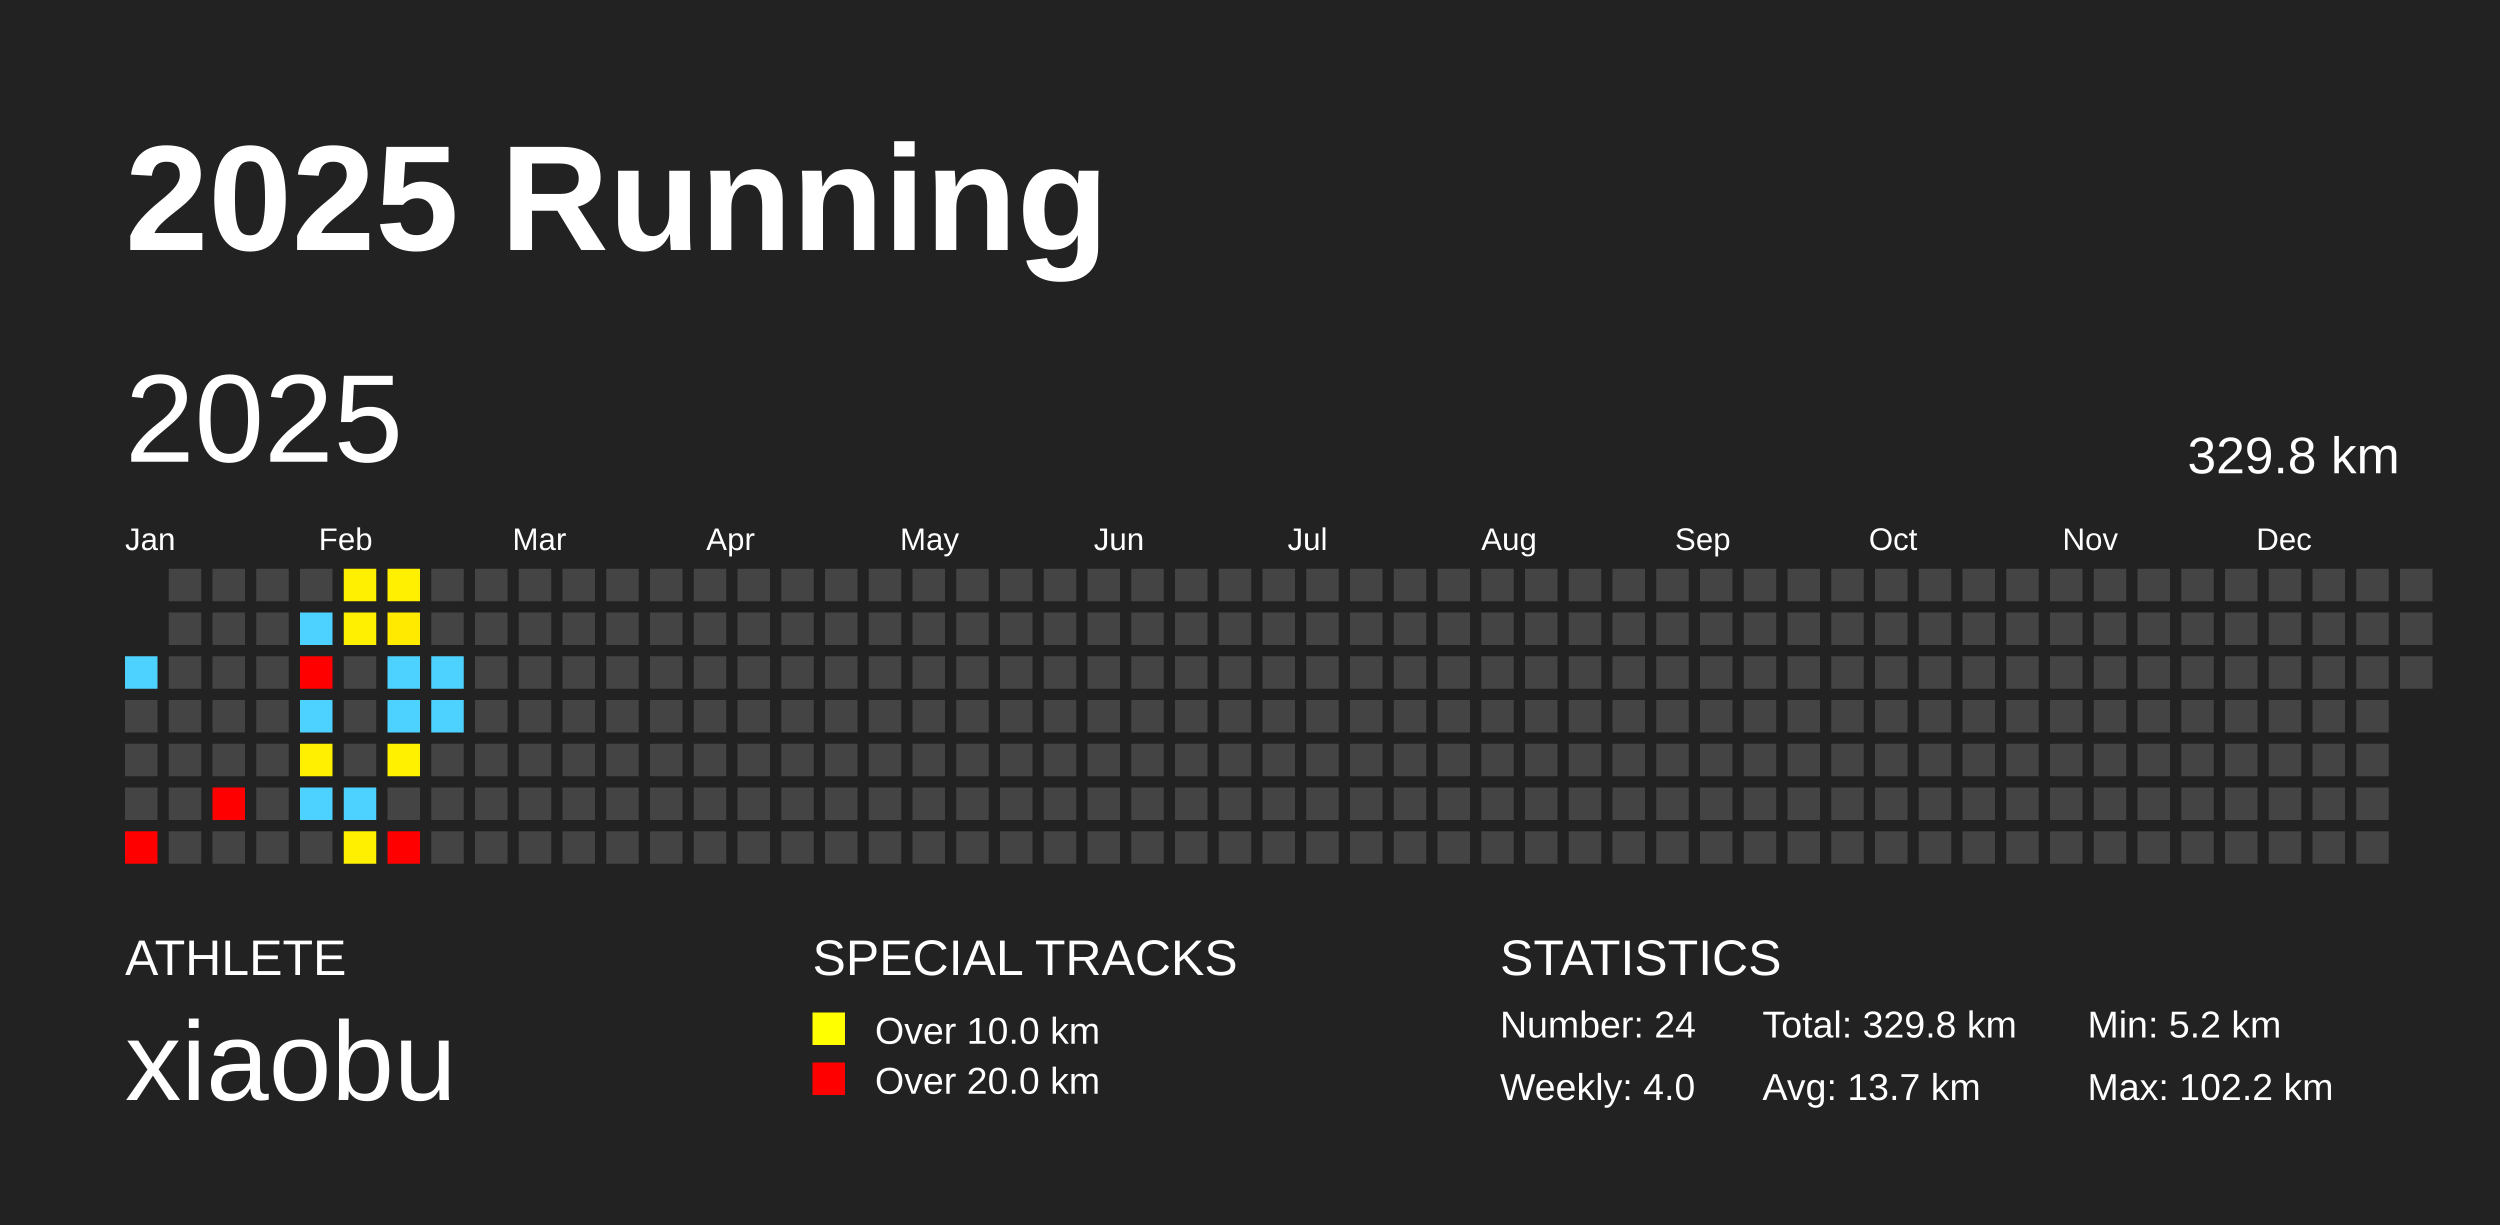
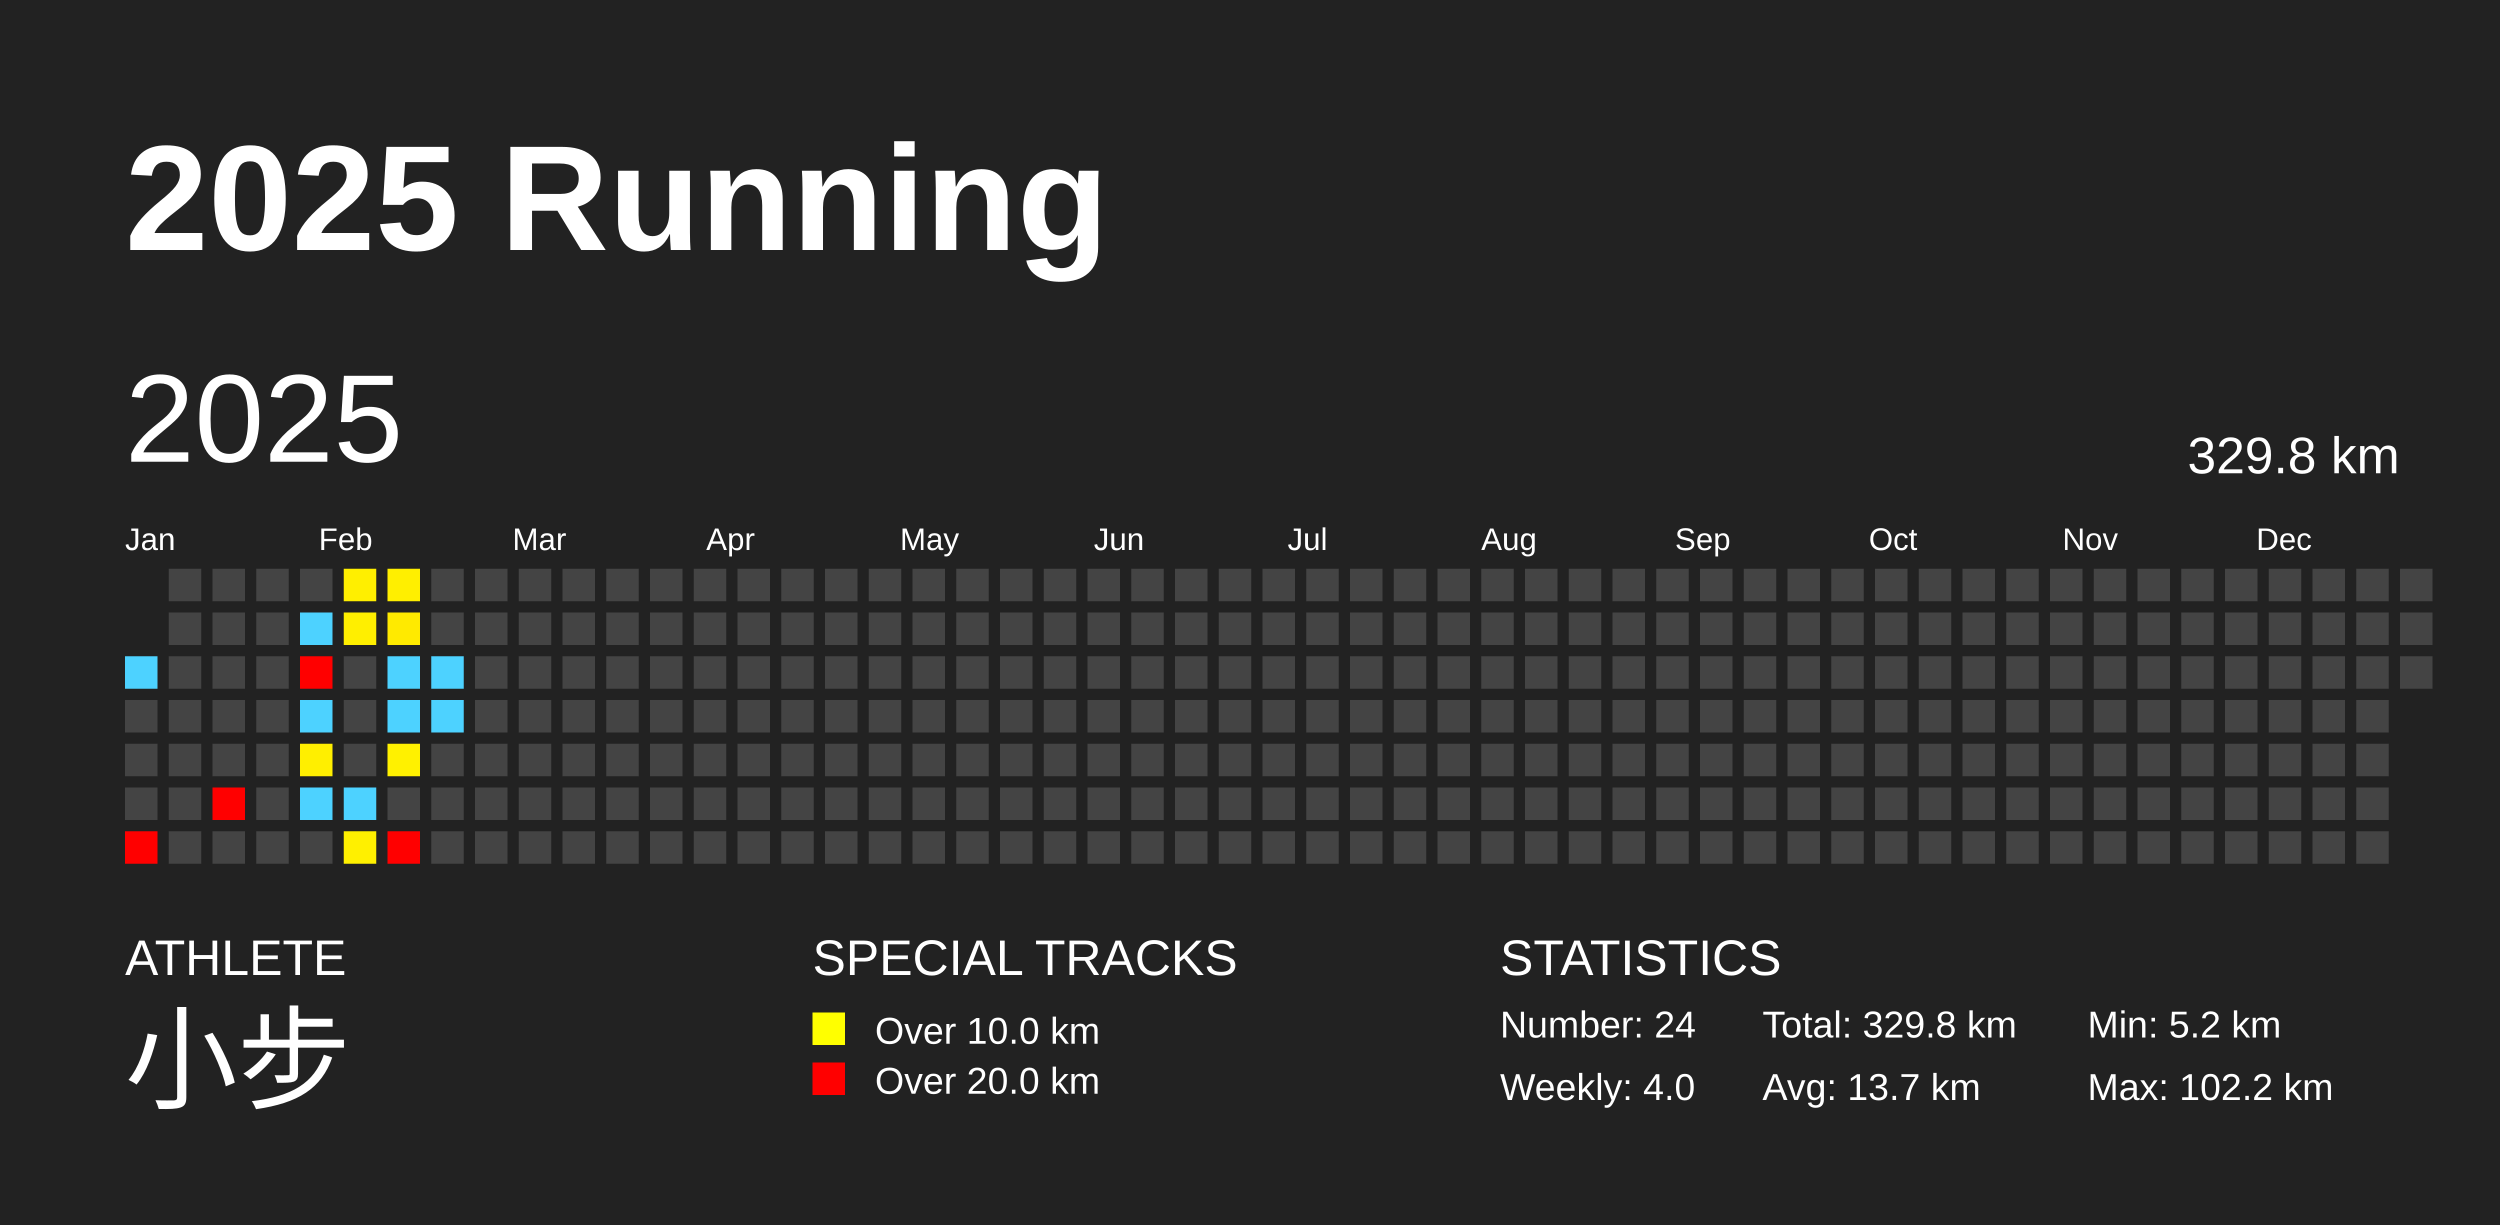
<svg xmlns="http://www.w3.org/2000/svg" baseProfile="full" height="98mm" version="1.1" viewBox="0,0,200,98" width="200mm">
  <defs />
  <rect fill="#222222" height="98" width="200" x="0" y="0" />
  <text fill="#FFFFFF" style="font-size:12px; font-family:Arial; font-weight:bold;" x="10" y="20">2025 Running</text>
  <text fill="#FFFFFF" style="font-size:4px; font-family:Arial" x="10" y="78">ATHLETE</text>
-   <text fill="#FFFFFF" style="font-size:9px; font-family:Arial" x="10" y="88">xiaobu</text>
+   <text fill="#FFFFFF" style="font-size:9px; font-family:Arial" x="10" y="88">小步</text>
  <text fill="#FFFFFF" style="font-size:4px; font-family:Arial" x="65" y="78">SPECIAL TRACKS</text>
  <rect fill="yellow" height="2.6" width="2.6" x="65" y="81" />
  <text fill="#FFFFFF" style="font-size:3px; font-family:Arial" x="70" y="83.5">Over 10.0 km</text>
  <rect fill="red" height="2.6" width="2.6" x="65" y="85" />
  <text fill="#FFFFFF" style="font-size:3px; font-family:Arial" x="70" y="87.5">Over 20.0 km</text>
  <text fill="#FFFFFF" style="font-size:4px; font-family:Arial" x="120" y="78">STATISTICS</text>
  <text fill="#FFFFFF" style="font-size:3px; font-family:Arial" x="120" y="83">Number: 24</text>
  <text fill="#FFFFFF" style="font-size:3px; font-family:Arial" x="120" y="88">Weekly: 4.0</text>
  <text fill="#FFFFFF" style="font-size:3px; font-family:Arial" x="141" y="83">Total: 329.8 km</text>
  <text fill="#FFFFFF" style="font-size:3px; font-family:Arial" x="141" y="88">Avg: 13.7 km</text>
  <text fill="#FFFFFF" style="font-size:3px; font-family:Arial" x="167" y="83">Min: 5.2 km</text>
  <text fill="#FFFFFF" style="font-size:3px; font-family:Arial" x="167" y="88">Max: 102.2 km</text>
  <text dominant-baseline="hanging" fill="#FFFFFF" style="font-size:10.0px; font-family:Arial;" x="10" y="30">2025</text>
  <text dominant-baseline="hanging" fill="#FFFFFF" style="font-size:4.125px; font-family:Arial;" x="175" y="35">329.8 km</text>
  <text fill="#FFFFFF" style="font-size:2.5px; font-family:Arial" x="10.0" y="44">Jan</text>
  <text fill="#FFFFFF" style="font-size:2.5px; font-family:Arial" x="25.5" y="44">Feb</text>
  <text fill="#FFFFFF" style="font-size:2.5px; font-family:Arial" x="41.0" y="44">Mar</text>
  <text fill="#FFFFFF" style="font-size:2.5px; font-family:Arial" x="56.5" y="44">Apr</text>
  <text fill="#FFFFFF" style="font-size:2.5px; font-family:Arial" x="72.0" y="44">May</text>
  <text fill="#FFFFFF" style="font-size:2.5px; font-family:Arial" x="87.5" y="44">Jun</text>
  <text fill="#FFFFFF" style="font-size:2.5px; font-family:Arial" x="103.0" y="44">Jul</text>
  <text fill="#FFFFFF" style="font-size:2.5px; font-family:Arial" x="118.5" y="44">Aug</text>
  <text fill="#FFFFFF" style="font-size:2.5px; font-family:Arial" x="134.0" y="44">Sep</text>
  <text fill="#FFFFFF" style="font-size:2.5px; font-family:Arial" x="149.5" y="44">Oct</text>
  <text fill="#FFFFFF" style="font-size:2.5px; font-family:Arial" x="165.0" y="44">Nov</text>
  <text fill="#FFFFFF" style="font-size:2.5px; font-family:Arial" x="180.5" y="44">Dec</text>
  <rect fill="#4dd2ff" height="2.6" width="2.6" x="10.0" y="52.5" />
  <rect fill="#444444" height="2.6" width="2.6" x="10.0" y="56.0" />
  <rect fill="#444444" height="2.6" width="2.6" x="10.0" y="59.5" />
  <rect fill="#444444" height="2.6" width="2.6" x="10.0" y="63.0" />
  <rect fill="red" height="2.6" width="2.6" x="10.0" y="66.5" />
  <rect fill="#444444" height="2.6" width="2.6" x="13.5" y="45.5" />
  <rect fill="#444444" height="2.6" width="2.6" x="13.5" y="49.0" />
  <rect fill="#444444" height="2.6" width="2.6" x="13.5" y="52.5" />
  <rect fill="#444444" height="2.6" width="2.6" x="13.5" y="56.0" />
  <rect fill="#444444" height="2.6" width="2.6" x="13.5" y="59.5" />
  <rect fill="#444444" height="2.6" width="2.6" x="13.5" y="63.0" />
  <rect fill="#444444" height="2.6" width="2.6" x="13.5" y="66.5" />
  <rect fill="#444444" height="2.6" width="2.6" x="17.0" y="45.5" />
  <rect fill="#444444" height="2.6" width="2.6" x="17.0" y="49.0" />
  <rect fill="#444444" height="2.6" width="2.6" x="17.0" y="52.5" />
  <rect fill="#444444" height="2.6" width="2.6" x="17.0" y="56.0" />
  <rect fill="#444444" height="2.6" width="2.6" x="17.0" y="59.5" />
  <rect fill="red" height="2.6" width="2.6" x="17.0" y="63.0" />
  <rect fill="#444444" height="2.6" width="2.6" x="17.0" y="66.5" />
  <rect fill="#444444" height="2.6" width="2.6" x="20.5" y="45.5" />
  <rect fill="#444444" height="2.6" width="2.6" x="20.5" y="49.0" />
  <rect fill="#444444" height="2.6" width="2.6" x="20.5" y="52.5" />
  <rect fill="#444444" height="2.6" width="2.6" x="20.5" y="56.0" />
  <rect fill="#444444" height="2.6" width="2.6" x="20.5" y="59.5" />
  <rect fill="#444444" height="2.6" width="2.6" x="20.5" y="63.0" />
  <rect fill="#444444" height="2.6" width="2.6" x="20.5" y="66.5" />
  <rect fill="#444444" height="2.6" width="2.6" x="24.0" y="45.5" />
  <rect fill="#4dd2ff" height="2.6" width="2.6" x="24.0" y="49.0" />
  <rect fill="red" height="2.6" width="2.6" x="24.0" y="52.5" />
  <rect fill="#4dd2ff" height="2.6" width="2.6" x="24.0" y="56.0" />
  <rect fill="#ffef00" height="2.6" width="2.6" x="24.0" y="59.5" />
  <rect fill="#4dd2ff" height="2.6" width="2.6" x="24.0" y="63.0" />
  <rect fill="#444444" height="2.6" width="2.6" x="24.0" y="66.5" />
  <rect fill="#ffef00" height="2.6" width="2.6" x="27.5" y="45.5" />
  <rect fill="#ffef00" height="2.6" width="2.6" x="27.5" y="49.0" />
  <rect fill="#444444" height="2.6" width="2.6" x="27.5" y="52.5" />
  <rect fill="#444444" height="2.6" width="2.6" x="27.5" y="56.0" />
  <rect fill="#444444" height="2.6" width="2.6" x="27.5" y="59.5" />
  <rect fill="#4dd2ff" height="2.6" width="2.6" x="27.5" y="63.0" />
  <rect fill="#fff000" height="2.6" width="2.6" x="27.5" y="66.5" />
  <rect fill="#ffef00" height="2.6" width="2.6" x="31.0" y="45.5" />
  <rect fill="#ffea00" height="2.6" width="2.6" x="31.0" y="49.0" />
  <rect fill="#4dd2ff" height="2.6" width="2.6" x="31.0" y="52.5" />
  <rect fill="#4dd2ff" height="2.6" width="2.6" x="31.0" y="56.0" />
  <rect fill="#fff100" height="2.6" width="2.6" x="31.0" y="59.5" />
  <rect fill="#444444" height="2.6" width="2.6" x="31.0" y="63.0" />
  <rect fill="red" height="2.6" width="2.6" x="31.0" y="66.5" />
  <rect fill="#444444" height="2.6" width="2.6" x="34.5" y="45.5" />
  <rect fill="#444444" height="2.6" width="2.6" x="34.5" y="49.0" />
  <rect fill="#4dd2ff" height="2.6" width="2.6" x="34.5" y="52.5" />
  <rect fill="#4dd2ff" height="2.6" width="2.6" x="34.5" y="56.0" />
  <rect fill="#444444" height="2.6" width="2.6" x="34.5" y="59.5" />
  <rect fill="#444444" height="2.6" width="2.6" x="34.5" y="63.0" />
  <rect fill="#444444" height="2.6" width="2.6" x="34.5" y="66.5" />
  <rect fill="#444444" height="2.6" width="2.6" x="38.0" y="45.5" />
  <rect fill="#444444" height="2.6" width="2.6" x="38.0" y="49.0" />
  <rect fill="#444444" height="2.6" width="2.6" x="38.0" y="52.5" />
  <rect fill="#444444" height="2.6" width="2.6" x="38.0" y="56.0" />
  <rect fill="#444444" height="2.6" width="2.6" x="38.0" y="59.5" />
  <rect fill="#444444" height="2.6" width="2.6" x="38.0" y="63.0" />
  <rect fill="#444444" height="2.6" width="2.6" x="38.0" y="66.5" />
  <rect fill="#444444" height="2.6" width="2.6" x="41.5" y="45.5" />
  <rect fill="#444444" height="2.6" width="2.6" x="41.5" y="49.0" />
  <rect fill="#444444" height="2.6" width="2.6" x="41.5" y="52.5" />
  <rect fill="#444444" height="2.6" width="2.6" x="41.5" y="56.0" />
  <rect fill="#444444" height="2.6" width="2.6" x="41.5" y="59.5" />
  <rect fill="#444444" height="2.6" width="2.6" x="41.5" y="63.0" />
  <rect fill="#444444" height="2.6" width="2.6" x="41.5" y="66.5" />
  <rect fill="#444444" height="2.6" width="2.6" x="45.0" y="45.5" />
  <rect fill="#444444" height="2.6" width="2.6" x="45.0" y="49.0" />
  <rect fill="#444444" height="2.6" width="2.6" x="45.0" y="52.5" />
  <rect fill="#444444" height="2.6" width="2.6" x="45.0" y="56.0" />
  <rect fill="#444444" height="2.6" width="2.6" x="45.0" y="59.5" />
  <rect fill="#444444" height="2.6" width="2.6" x="45.0" y="63.0" />
  <rect fill="#444444" height="2.6" width="2.6" x="45.0" y="66.5" />
  <rect fill="#444444" height="2.6" width="2.6" x="48.5" y="45.5" />
  <rect fill="#444444" height="2.6" width="2.6" x="48.5" y="49.0" />
  <rect fill="#444444" height="2.6" width="2.6" x="48.5" y="52.5" />
  <rect fill="#444444" height="2.6" width="2.6" x="48.5" y="56.0" />
  <rect fill="#444444" height="2.6" width="2.6" x="48.5" y="59.5" />
  <rect fill="#444444" height="2.6" width="2.6" x="48.5" y="63.0" />
  <rect fill="#444444" height="2.6" width="2.6" x="48.5" y="66.5" />
  <rect fill="#444444" height="2.6" width="2.6" x="52.0" y="45.5" />
  <rect fill="#444444" height="2.6" width="2.6" x="52.0" y="49.0" />
  <rect fill="#444444" height="2.6" width="2.6" x="52.0" y="52.5" />
  <rect fill="#444444" height="2.6" width="2.6" x="52.0" y="56.0" />
  <rect fill="#444444" height="2.6" width="2.6" x="52.0" y="59.5" />
  <rect fill="#444444" height="2.6" width="2.6" x="52.0" y="63.0" />
  <rect fill="#444444" height="2.6" width="2.6" x="52.0" y="66.5" />
  <rect fill="#444444" height="2.6" width="2.6" x="55.5" y="45.5" />
  <rect fill="#444444" height="2.6" width="2.6" x="55.5" y="49.0" />
  <rect fill="#444444" height="2.6" width="2.6" x="55.5" y="52.5" />
  <rect fill="#444444" height="2.6" width="2.6" x="55.5" y="56.0" />
  <rect fill="#444444" height="2.6" width="2.6" x="55.5" y="59.5" />
  <rect fill="#444444" height="2.6" width="2.6" x="55.5" y="63.0" />
  <rect fill="#444444" height="2.6" width="2.6" x="55.5" y="66.5" />
  <rect fill="#444444" height="2.6" width="2.6" x="59.0" y="45.5" />
  <rect fill="#444444" height="2.6" width="2.6" x="59.0" y="49.0" />
  <rect fill="#444444" height="2.6" width="2.6" x="59.0" y="52.5" />
  <rect fill="#444444" height="2.6" width="2.6" x="59.0" y="56.0" />
  <rect fill="#444444" height="2.6" width="2.6" x="59.0" y="59.5" />
  <rect fill="#444444" height="2.6" width="2.6" x="59.0" y="63.0" />
  <rect fill="#444444" height="2.6" width="2.6" x="59.0" y="66.5" />
  <rect fill="#444444" height="2.6" width="2.6" x="62.5" y="45.5" />
  <rect fill="#444444" height="2.6" width="2.6" x="62.5" y="49.0" />
  <rect fill="#444444" height="2.6" width="2.6" x="62.5" y="52.5" />
  <rect fill="#444444" height="2.6" width="2.6" x="62.5" y="56.0" />
  <rect fill="#444444" height="2.6" width="2.6" x="62.5" y="59.5" />
  <rect fill="#444444" height="2.6" width="2.6" x="62.5" y="63.0" />
  <rect fill="#444444" height="2.6" width="2.6" x="62.5" y="66.5" />
  <rect fill="#444444" height="2.6" width="2.6" x="66.0" y="45.5" />
  <rect fill="#444444" height="2.6" width="2.6" x="66.0" y="49.0" />
  <rect fill="#444444" height="2.6" width="2.6" x="66.0" y="52.5" />
  <rect fill="#444444" height="2.6" width="2.6" x="66.0" y="56.0" />
  <rect fill="#444444" height="2.6" width="2.6" x="66.0" y="59.5" />
  <rect fill="#444444" height="2.6" width="2.6" x="66.0" y="63.0" />
  <rect fill="#444444" height="2.6" width="2.6" x="66.0" y="66.5" />
  <rect fill="#444444" height="2.6" width="2.6" x="69.5" y="45.5" />
  <rect fill="#444444" height="2.6" width="2.6" x="69.5" y="49.0" />
  <rect fill="#444444" height="2.6" width="2.6" x="69.5" y="52.5" />
  <rect fill="#444444" height="2.6" width="2.6" x="69.5" y="56.0" />
  <rect fill="#444444" height="2.6" width="2.6" x="69.5" y="59.5" />
  <rect fill="#444444" height="2.6" width="2.6" x="69.5" y="63.0" />
  <rect fill="#444444" height="2.6" width="2.6" x="69.5" y="66.5" />
  <rect fill="#444444" height="2.6" width="2.6" x="73.0" y="45.5" />
  <rect fill="#444444" height="2.6" width="2.6" x="73.0" y="49.0" />
  <rect fill="#444444" height="2.6" width="2.6" x="73.0" y="52.5" />
  <rect fill="#444444" height="2.6" width="2.6" x="73.0" y="56.0" />
  <rect fill="#444444" height="2.6" width="2.6" x="73.0" y="59.5" />
  <rect fill="#444444" height="2.6" width="2.6" x="73.0" y="63.0" />
  <rect fill="#444444" height="2.6" width="2.6" x="73.0" y="66.5" />
  <rect fill="#444444" height="2.6" width="2.6" x="76.5" y="45.5" />
  <rect fill="#444444" height="2.6" width="2.6" x="76.5" y="49.0" />
  <rect fill="#444444" height="2.6" width="2.6" x="76.5" y="52.5" />
  <rect fill="#444444" height="2.6" width="2.6" x="76.5" y="56.0" />
  <rect fill="#444444" height="2.6" width="2.6" x="76.5" y="59.5" />
  <rect fill="#444444" height="2.6" width="2.6" x="76.5" y="63.0" />
  <rect fill="#444444" height="2.6" width="2.6" x="76.5" y="66.5" />
  <rect fill="#444444" height="2.6" width="2.6" x="80.0" y="45.5" />
  <rect fill="#444444" height="2.6" width="2.6" x="80.0" y="49.0" />
  <rect fill="#444444" height="2.6" width="2.6" x="80.0" y="52.5" />
  <rect fill="#444444" height="2.6" width="2.6" x="80.0" y="56.0" />
  <rect fill="#444444" height="2.6" width="2.6" x="80.0" y="59.5" />
  <rect fill="#444444" height="2.6" width="2.6" x="80.0" y="63.0" />
  <rect fill="#444444" height="2.6" width="2.6" x="80.0" y="66.5" />
  <rect fill="#444444" height="2.6" width="2.6" x="83.5" y="45.5" />
  <rect fill="#444444" height="2.6" width="2.6" x="83.5" y="49.0" />
  <rect fill="#444444" height="2.6" width="2.6" x="83.5" y="52.5" />
  <rect fill="#444444" height="2.6" width="2.6" x="83.5" y="56.0" />
  <rect fill="#444444" height="2.6" width="2.6" x="83.5" y="59.5" />
  <rect fill="#444444" height="2.6" width="2.6" x="83.5" y="63.0" />
  <rect fill="#444444" height="2.6" width="2.6" x="83.5" y="66.5" />
  <rect fill="#444444" height="2.6" width="2.6" x="87.0" y="45.5" />
  <rect fill="#444444" height="2.6" width="2.6" x="87.0" y="49.0" />
  <rect fill="#444444" height="2.6" width="2.6" x="87.0" y="52.5" />
  <rect fill="#444444" height="2.6" width="2.6" x="87.0" y="56.0" />
  <rect fill="#444444" height="2.6" width="2.6" x="87.0" y="59.5" />
  <rect fill="#444444" height="2.6" width="2.6" x="87.0" y="63.0" />
  <rect fill="#444444" height="2.6" width="2.6" x="87.0" y="66.5" />
  <rect fill="#444444" height="2.6" width="2.6" x="90.5" y="45.5" />
  <rect fill="#444444" height="2.6" width="2.6" x="90.5" y="49.0" />
  <rect fill="#444444" height="2.6" width="2.6" x="90.5" y="52.5" />
  <rect fill="#444444" height="2.6" width="2.6" x="90.5" y="56.0" />
  <rect fill="#444444" height="2.6" width="2.6" x="90.5" y="59.5" />
  <rect fill="#444444" height="2.6" width="2.6" x="90.5" y="63.0" />
  <rect fill="#444444" height="2.6" width="2.6" x="90.5" y="66.5" />
  <rect fill="#444444" height="2.6" width="2.6" x="94.0" y="45.5" />
  <rect fill="#444444" height="2.6" width="2.6" x="94.0" y="49.0" />
  <rect fill="#444444" height="2.6" width="2.6" x="94.0" y="52.5" />
  <rect fill="#444444" height="2.6" width="2.6" x="94.0" y="56.0" />
  <rect fill="#444444" height="2.6" width="2.6" x="94.0" y="59.5" />
  <rect fill="#444444" height="2.6" width="2.6" x="94.0" y="63.0" />
  <rect fill="#444444" height="2.6" width="2.6" x="94.0" y="66.5" />
  <rect fill="#444444" height="2.6" width="2.6" x="97.5" y="45.5" />
  <rect fill="#444444" height="2.6" width="2.6" x="97.5" y="49.0" />
  <rect fill="#444444" height="2.6" width="2.6" x="97.5" y="52.5" />
  <rect fill="#444444" height="2.6" width="2.6" x="97.5" y="56.0" />
  <rect fill="#444444" height="2.6" width="2.6" x="97.5" y="59.5" />
  <rect fill="#444444" height="2.6" width="2.6" x="97.5" y="63.0" />
  <rect fill="#444444" height="2.6" width="2.6" x="97.5" y="66.5" />
  <rect fill="#444444" height="2.6" width="2.6" x="101.0" y="45.5" />
  <rect fill="#444444" height="2.6" width="2.6" x="101.0" y="49.0" />
  <rect fill="#444444" height="2.6" width="2.6" x="101.0" y="52.5" />
  <rect fill="#444444" height="2.6" width="2.6" x="101.0" y="56.0" />
  <rect fill="#444444" height="2.6" width="2.6" x="101.0" y="59.5" />
  <rect fill="#444444" height="2.6" width="2.6" x="101.0" y="63.0" />
  <rect fill="#444444" height="2.6" width="2.6" x="101.0" y="66.5" />
  <rect fill="#444444" height="2.6" width="2.6" x="104.5" y="45.5" />
  <rect fill="#444444" height="2.6" width="2.6" x="104.5" y="49.0" />
  <rect fill="#444444" height="2.6" width="2.6" x="104.5" y="52.5" />
  <rect fill="#444444" height="2.6" width="2.6" x="104.5" y="56.0" />
  <rect fill="#444444" height="2.6" width="2.6" x="104.5" y="59.5" />
  <rect fill="#444444" height="2.6" width="2.6" x="104.5" y="63.0" />
  <rect fill="#444444" height="2.6" width="2.6" x="104.5" y="66.5" />
  <rect fill="#444444" height="2.6" width="2.6" x="108.0" y="45.5" />
  <rect fill="#444444" height="2.6" width="2.6" x="108.0" y="49.0" />
  <rect fill="#444444" height="2.6" width="2.6" x="108.0" y="52.5" />
  <rect fill="#444444" height="2.6" width="2.6" x="108.0" y="56.0" />
  <rect fill="#444444" height="2.6" width="2.6" x="108.0" y="59.5" />
  <rect fill="#444444" height="2.6" width="2.6" x="108.0" y="63.0" />
  <rect fill="#444444" height="2.6" width="2.6" x="108.0" y="66.5" />
  <rect fill="#444444" height="2.6" width="2.6" x="111.5" y="45.5" />
  <rect fill="#444444" height="2.6" width="2.6" x="111.5" y="49.0" />
  <rect fill="#444444" height="2.6" width="2.6" x="111.5" y="52.5" />
  <rect fill="#444444" height="2.6" width="2.6" x="111.5" y="56.0" />
  <rect fill="#444444" height="2.6" width="2.6" x="111.5" y="59.5" />
  <rect fill="#444444" height="2.6" width="2.6" x="111.5" y="63.0" />
  <rect fill="#444444" height="2.6" width="2.6" x="111.5" y="66.5" />
  <rect fill="#444444" height="2.6" width="2.6" x="115.0" y="45.5" />
  <rect fill="#444444" height="2.6" width="2.6" x="115.0" y="49.0" />
  <rect fill="#444444" height="2.6" width="2.6" x="115.0" y="52.5" />
  <rect fill="#444444" height="2.6" width="2.6" x="115.0" y="56.0" />
  <rect fill="#444444" height="2.6" width="2.6" x="115.0" y="59.5" />
  <rect fill="#444444" height="2.6" width="2.6" x="115.0" y="63.0" />
  <rect fill="#444444" height="2.6" width="2.6" x="115.0" y="66.5" />
  <rect fill="#444444" height="2.6" width="2.6" x="118.5" y="45.5" />
  <rect fill="#444444" height="2.6" width="2.6" x="118.5" y="49.0" />
  <rect fill="#444444" height="2.6" width="2.6" x="118.5" y="52.5" />
  <rect fill="#444444" height="2.6" width="2.6" x="118.5" y="56.0" />
  <rect fill="#444444" height="2.6" width="2.6" x="118.5" y="59.5" />
  <rect fill="#444444" height="2.6" width="2.6" x="118.5" y="63.0" />
  <rect fill="#444444" height="2.6" width="2.6" x="118.5" y="66.5" />
  <rect fill="#444444" height="2.6" width="2.6" x="122.0" y="45.5" />
  <rect fill="#444444" height="2.6" width="2.6" x="122.0" y="49.0" />
  <rect fill="#444444" height="2.6" width="2.6" x="122.0" y="52.5" />
  <rect fill="#444444" height="2.6" width="2.6" x="122.0" y="56.0" />
  <rect fill="#444444" height="2.6" width="2.6" x="122.0" y="59.5" />
  <rect fill="#444444" height="2.6" width="2.6" x="122.0" y="63.0" />
  <rect fill="#444444" height="2.6" width="2.6" x="122.0" y="66.5" />
  <rect fill="#444444" height="2.6" width="2.6" x="125.5" y="45.5" />
  <rect fill="#444444" height="2.6" width="2.6" x="125.5" y="49.0" />
  <rect fill="#444444" height="2.6" width="2.6" x="125.5" y="52.5" />
  <rect fill="#444444" height="2.6" width="2.6" x="125.5" y="56.0" />
  <rect fill="#444444" height="2.6" width="2.6" x="125.5" y="59.5" />
  <rect fill="#444444" height="2.6" width="2.6" x="125.5" y="63.0" />
  <rect fill="#444444" height="2.6" width="2.6" x="125.5" y="66.5" />
  <rect fill="#444444" height="2.6" width="2.6" x="129.0" y="45.5" />
  <rect fill="#444444" height="2.6" width="2.6" x="129.0" y="49.0" />
  <rect fill="#444444" height="2.6" width="2.6" x="129.0" y="52.5" />
  <rect fill="#444444" height="2.6" width="2.6" x="129.0" y="56.0" />
  <rect fill="#444444" height="2.6" width="2.6" x="129.0" y="59.5" />
  <rect fill="#444444" height="2.6" width="2.6" x="129.0" y="63.0" />
  <rect fill="#444444" height="2.6" width="2.6" x="129.0" y="66.5" />
  <rect fill="#444444" height="2.6" width="2.6" x="132.5" y="45.5" />
  <rect fill="#444444" height="2.6" width="2.6" x="132.5" y="49.0" />
  <rect fill="#444444" height="2.6" width="2.6" x="132.5" y="52.5" />
  <rect fill="#444444" height="2.6" width="2.6" x="132.5" y="56.0" />
  <rect fill="#444444" height="2.6" width="2.6" x="132.5" y="59.5" />
  <rect fill="#444444" height="2.6" width="2.6" x="132.5" y="63.0" />
  <rect fill="#444444" height="2.6" width="2.6" x="132.5" y="66.5" />
  <rect fill="#444444" height="2.6" width="2.6" x="136.0" y="45.5" />
  <rect fill="#444444" height="2.6" width="2.6" x="136.0" y="49.0" />
  <rect fill="#444444" height="2.6" width="2.6" x="136.0" y="52.5" />
  <rect fill="#444444" height="2.6" width="2.6" x="136.0" y="56.0" />
  <rect fill="#444444" height="2.6" width="2.6" x="136.0" y="59.5" />
  <rect fill="#444444" height="2.6" width="2.6" x="136.0" y="63.0" />
  <rect fill="#444444" height="2.6" width="2.6" x="136.0" y="66.5" />
  <rect fill="#444444" height="2.6" width="2.6" x="139.5" y="45.5" />
  <rect fill="#444444" height="2.6" width="2.6" x="139.5" y="49.0" />
  <rect fill="#444444" height="2.6" width="2.6" x="139.5" y="52.5" />
  <rect fill="#444444" height="2.6" width="2.6" x="139.5" y="56.0" />
  <rect fill="#444444" height="2.6" width="2.6" x="139.5" y="59.5" />
  <rect fill="#444444" height="2.6" width="2.6" x="139.5" y="63.0" />
  <rect fill="#444444" height="2.6" width="2.6" x="139.5" y="66.5" />
  <rect fill="#444444" height="2.6" width="2.6" x="143.0" y="45.5" />
  <rect fill="#444444" height="2.6" width="2.6" x="143.0" y="49.0" />
  <rect fill="#444444" height="2.6" width="2.6" x="143.0" y="52.5" />
  <rect fill="#444444" height="2.6" width="2.6" x="143.0" y="56.0" />
  <rect fill="#444444" height="2.6" width="2.6" x="143.0" y="59.5" />
  <rect fill="#444444" height="2.6" width="2.6" x="143.0" y="63.0" />
  <rect fill="#444444" height="2.6" width="2.6" x="143.0" y="66.5" />
  <rect fill="#444444" height="2.6" width="2.6" x="146.5" y="45.5" />
  <rect fill="#444444" height="2.6" width="2.6" x="146.5" y="49.0" />
  <rect fill="#444444" height="2.6" width="2.6" x="146.5" y="52.5" />
  <rect fill="#444444" height="2.6" width="2.6" x="146.5" y="56.0" />
  <rect fill="#444444" height="2.6" width="2.6" x="146.5" y="59.5" />
  <rect fill="#444444" height="2.6" width="2.6" x="146.5" y="63.0" />
  <rect fill="#444444" height="2.6" width="2.6" x="146.5" y="66.5" />
  <rect fill="#444444" height="2.6" width="2.6" x="150.0" y="45.5" />
  <rect fill="#444444" height="2.6" width="2.6" x="150.0" y="49.0" />
  <rect fill="#444444" height="2.6" width="2.6" x="150.0" y="52.5" />
  <rect fill="#444444" height="2.6" width="2.6" x="150.0" y="56.0" />
  <rect fill="#444444" height="2.6" width="2.6" x="150.0" y="59.5" />
  <rect fill="#444444" height="2.6" width="2.6" x="150.0" y="63.0" />
  <rect fill="#444444" height="2.6" width="2.6" x="150.0" y="66.5" />
  <rect fill="#444444" height="2.6" width="2.6" x="153.5" y="45.5" />
  <rect fill="#444444" height="2.6" width="2.6" x="153.5" y="49.0" />
  <rect fill="#444444" height="2.6" width="2.6" x="153.5" y="52.5" />
  <rect fill="#444444" height="2.6" width="2.6" x="153.5" y="56.0" />
  <rect fill="#444444" height="2.6" width="2.6" x="153.5" y="59.5" />
  <rect fill="#444444" height="2.6" width="2.6" x="153.5" y="63.0" />
  <rect fill="#444444" height="2.6" width="2.6" x="153.5" y="66.5" />
  <rect fill="#444444" height="2.6" width="2.6" x="157.0" y="45.5" />
  <rect fill="#444444" height="2.6" width="2.6" x="157.0" y="49.0" />
  <rect fill="#444444" height="2.6" width="2.6" x="157.0" y="52.5" />
  <rect fill="#444444" height="2.6" width="2.6" x="157.0" y="56.0" />
  <rect fill="#444444" height="2.6" width="2.6" x="157.0" y="59.5" />
  <rect fill="#444444" height="2.6" width="2.6" x="157.0" y="63.0" />
  <rect fill="#444444" height="2.6" width="2.6" x="157.0" y="66.5" />
  <rect fill="#444444" height="2.6" width="2.6" x="160.5" y="45.5" />
  <rect fill="#444444" height="2.6" width="2.6" x="160.5" y="49.0" />
  <rect fill="#444444" height="2.6" width="2.6" x="160.5" y="52.5" />
  <rect fill="#444444" height="2.6" width="2.6" x="160.5" y="56.0" />
  <rect fill="#444444" height="2.6" width="2.6" x="160.5" y="59.5" />
  <rect fill="#444444" height="2.6" width="2.6" x="160.5" y="63.0" />
  <rect fill="#444444" height="2.6" width="2.6" x="160.5" y="66.5" />
  <rect fill="#444444" height="2.6" width="2.6" x="164.0" y="45.5" />
  <rect fill="#444444" height="2.6" width="2.6" x="164.0" y="49.0" />
  <rect fill="#444444" height="2.6" width="2.6" x="164.0" y="52.5" />
  <rect fill="#444444" height="2.6" width="2.6" x="164.0" y="56.0" />
  <rect fill="#444444" height="2.6" width="2.6" x="164.0" y="59.5" />
  <rect fill="#444444" height="2.6" width="2.6" x="164.0" y="63.0" />
  <rect fill="#444444" height="2.6" width="2.6" x="164.0" y="66.5" />
  <rect fill="#444444" height="2.6" width="2.6" x="167.5" y="45.5" />
  <rect fill="#444444" height="2.6" width="2.6" x="167.5" y="49.0" />
  <rect fill="#444444" height="2.6" width="2.6" x="167.5" y="52.5" />
  <rect fill="#444444" height="2.6" width="2.6" x="167.5" y="56.0" />
  <rect fill="#444444" height="2.6" width="2.6" x="167.5" y="59.5" />
  <rect fill="#444444" height="2.6" width="2.6" x="167.5" y="63.0" />
  <rect fill="#444444" height="2.6" width="2.6" x="167.5" y="66.5" />
  <rect fill="#444444" height="2.6" width="2.6" x="171.0" y="45.5" />
  <rect fill="#444444" height="2.6" width="2.6" x="171.0" y="49.0" />
  <rect fill="#444444" height="2.6" width="2.6" x="171.0" y="52.5" />
  <rect fill="#444444" height="2.6" width="2.6" x="171.0" y="56.0" />
  <rect fill="#444444" height="2.6" width="2.6" x="171.0" y="59.5" />
  <rect fill="#444444" height="2.6" width="2.6" x="171.0" y="63.0" />
  <rect fill="#444444" height="2.6" width="2.6" x="171.0" y="66.5" />
  <rect fill="#444444" height="2.6" width="2.6" x="174.5" y="45.5" />
  <rect fill="#444444" height="2.6" width="2.6" x="174.5" y="49.0" />
  <rect fill="#444444" height="2.6" width="2.6" x="174.5" y="52.5" />
  <rect fill="#444444" height="2.6" width="2.6" x="174.5" y="56.0" />
  <rect fill="#444444" height="2.6" width="2.6" x="174.5" y="59.5" />
  <rect fill="#444444" height="2.6" width="2.6" x="174.5" y="63.0" />
  <rect fill="#444444" height="2.6" width="2.6" x="174.5" y="66.5" />
  <rect fill="#444444" height="2.6" width="2.6" x="178.0" y="45.5" />
  <rect fill="#444444" height="2.6" width="2.6" x="178.0" y="49.0" />
  <rect fill="#444444" height="2.6" width="2.6" x="178.0" y="52.5" />
  <rect fill="#444444" height="2.6" width="2.6" x="178.0" y="56.0" />
  <rect fill="#444444" height="2.6" width="2.6" x="178.0" y="59.5" />
  <rect fill="#444444" height="2.6" width="2.6" x="178.0" y="63.0" />
  <rect fill="#444444" height="2.6" width="2.6" x="178.0" y="66.5" />
  <rect fill="#444444" height="2.6" width="2.6" x="181.5" y="45.5" />
  <rect fill="#444444" height="2.6" width="2.6" x="181.5" y="49.0" />
  <rect fill="#444444" height="2.6" width="2.6" x="181.5" y="52.5" />
  <rect fill="#444444" height="2.6" width="2.6" x="181.5" y="56.0" />
  <rect fill="#444444" height="2.6" width="2.6" x="181.5" y="59.5" />
  <rect fill="#444444" height="2.6" width="2.6" x="181.5" y="63.0" />
  <rect fill="#444444" height="2.6" width="2.6" x="181.5" y="66.5" />
  <rect fill="#444444" height="2.6" width="2.6" x="185.0" y="45.5" />
  <rect fill="#444444" height="2.6" width="2.6" x="185.0" y="49.0" />
  <rect fill="#444444" height="2.6" width="2.6" x="185.0" y="52.5" />
  <rect fill="#444444" height="2.6" width="2.6" x="185.0" y="56.0" />
  <rect fill="#444444" height="2.6" width="2.6" x="185.0" y="59.5" />
  <rect fill="#444444" height="2.6" width="2.6" x="185.0" y="63.0" />
  <rect fill="#444444" height="2.6" width="2.6" x="185.0" y="66.5" />
  <rect fill="#444444" height="2.6" width="2.6" x="188.5" y="45.5" />
  <rect fill="#444444" height="2.6" width="2.6" x="188.5" y="49.0" />
  <rect fill="#444444" height="2.6" width="2.6" x="188.5" y="52.5" />
  <rect fill="#444444" height="2.6" width="2.6" x="188.5" y="56.0" />
  <rect fill="#444444" height="2.6" width="2.6" x="188.5" y="59.5" />
  <rect fill="#444444" height="2.6" width="2.6" x="188.5" y="63.0" />
  <rect fill="#444444" height="2.6" width="2.6" x="188.5" y="66.5" />
  <rect fill="#444444" height="2.6" width="2.6" x="192.0" y="45.5" />
  <rect fill="#444444" height="2.6" width="2.6" x="192.0" y="49.0" />
  <rect fill="#444444" height="2.6" width="2.6" x="192.0" y="52.5" />
</svg>
